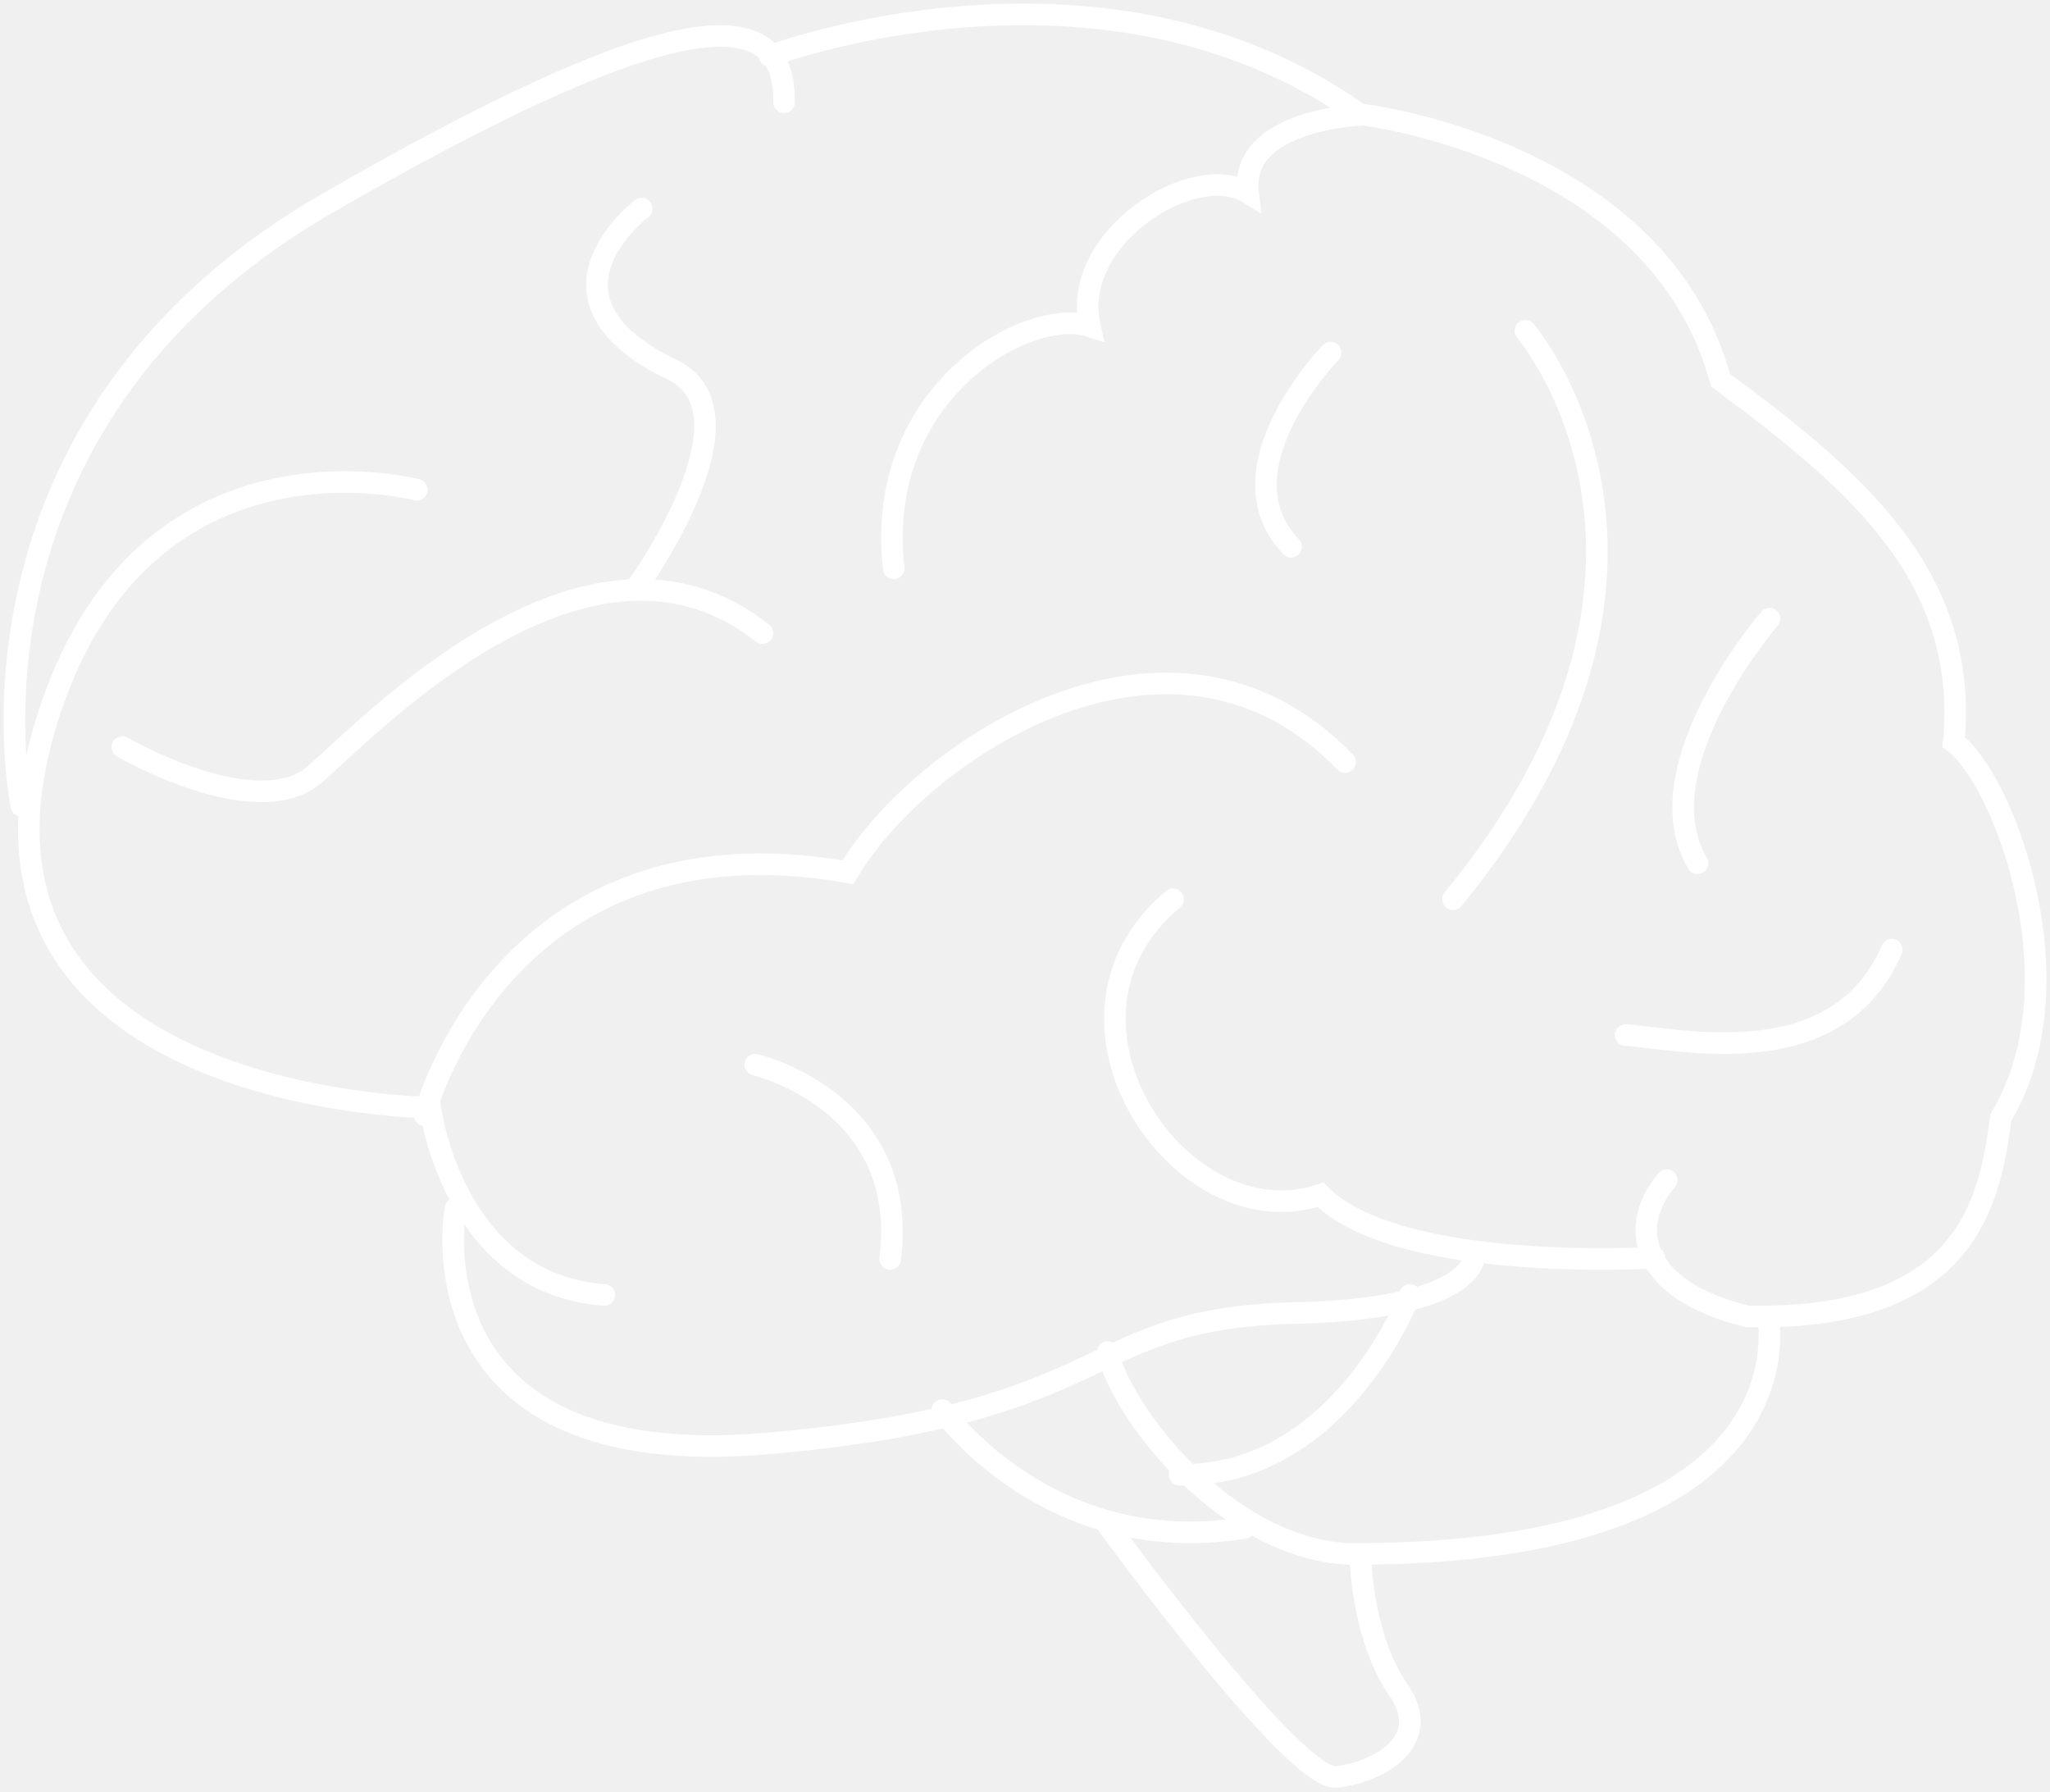
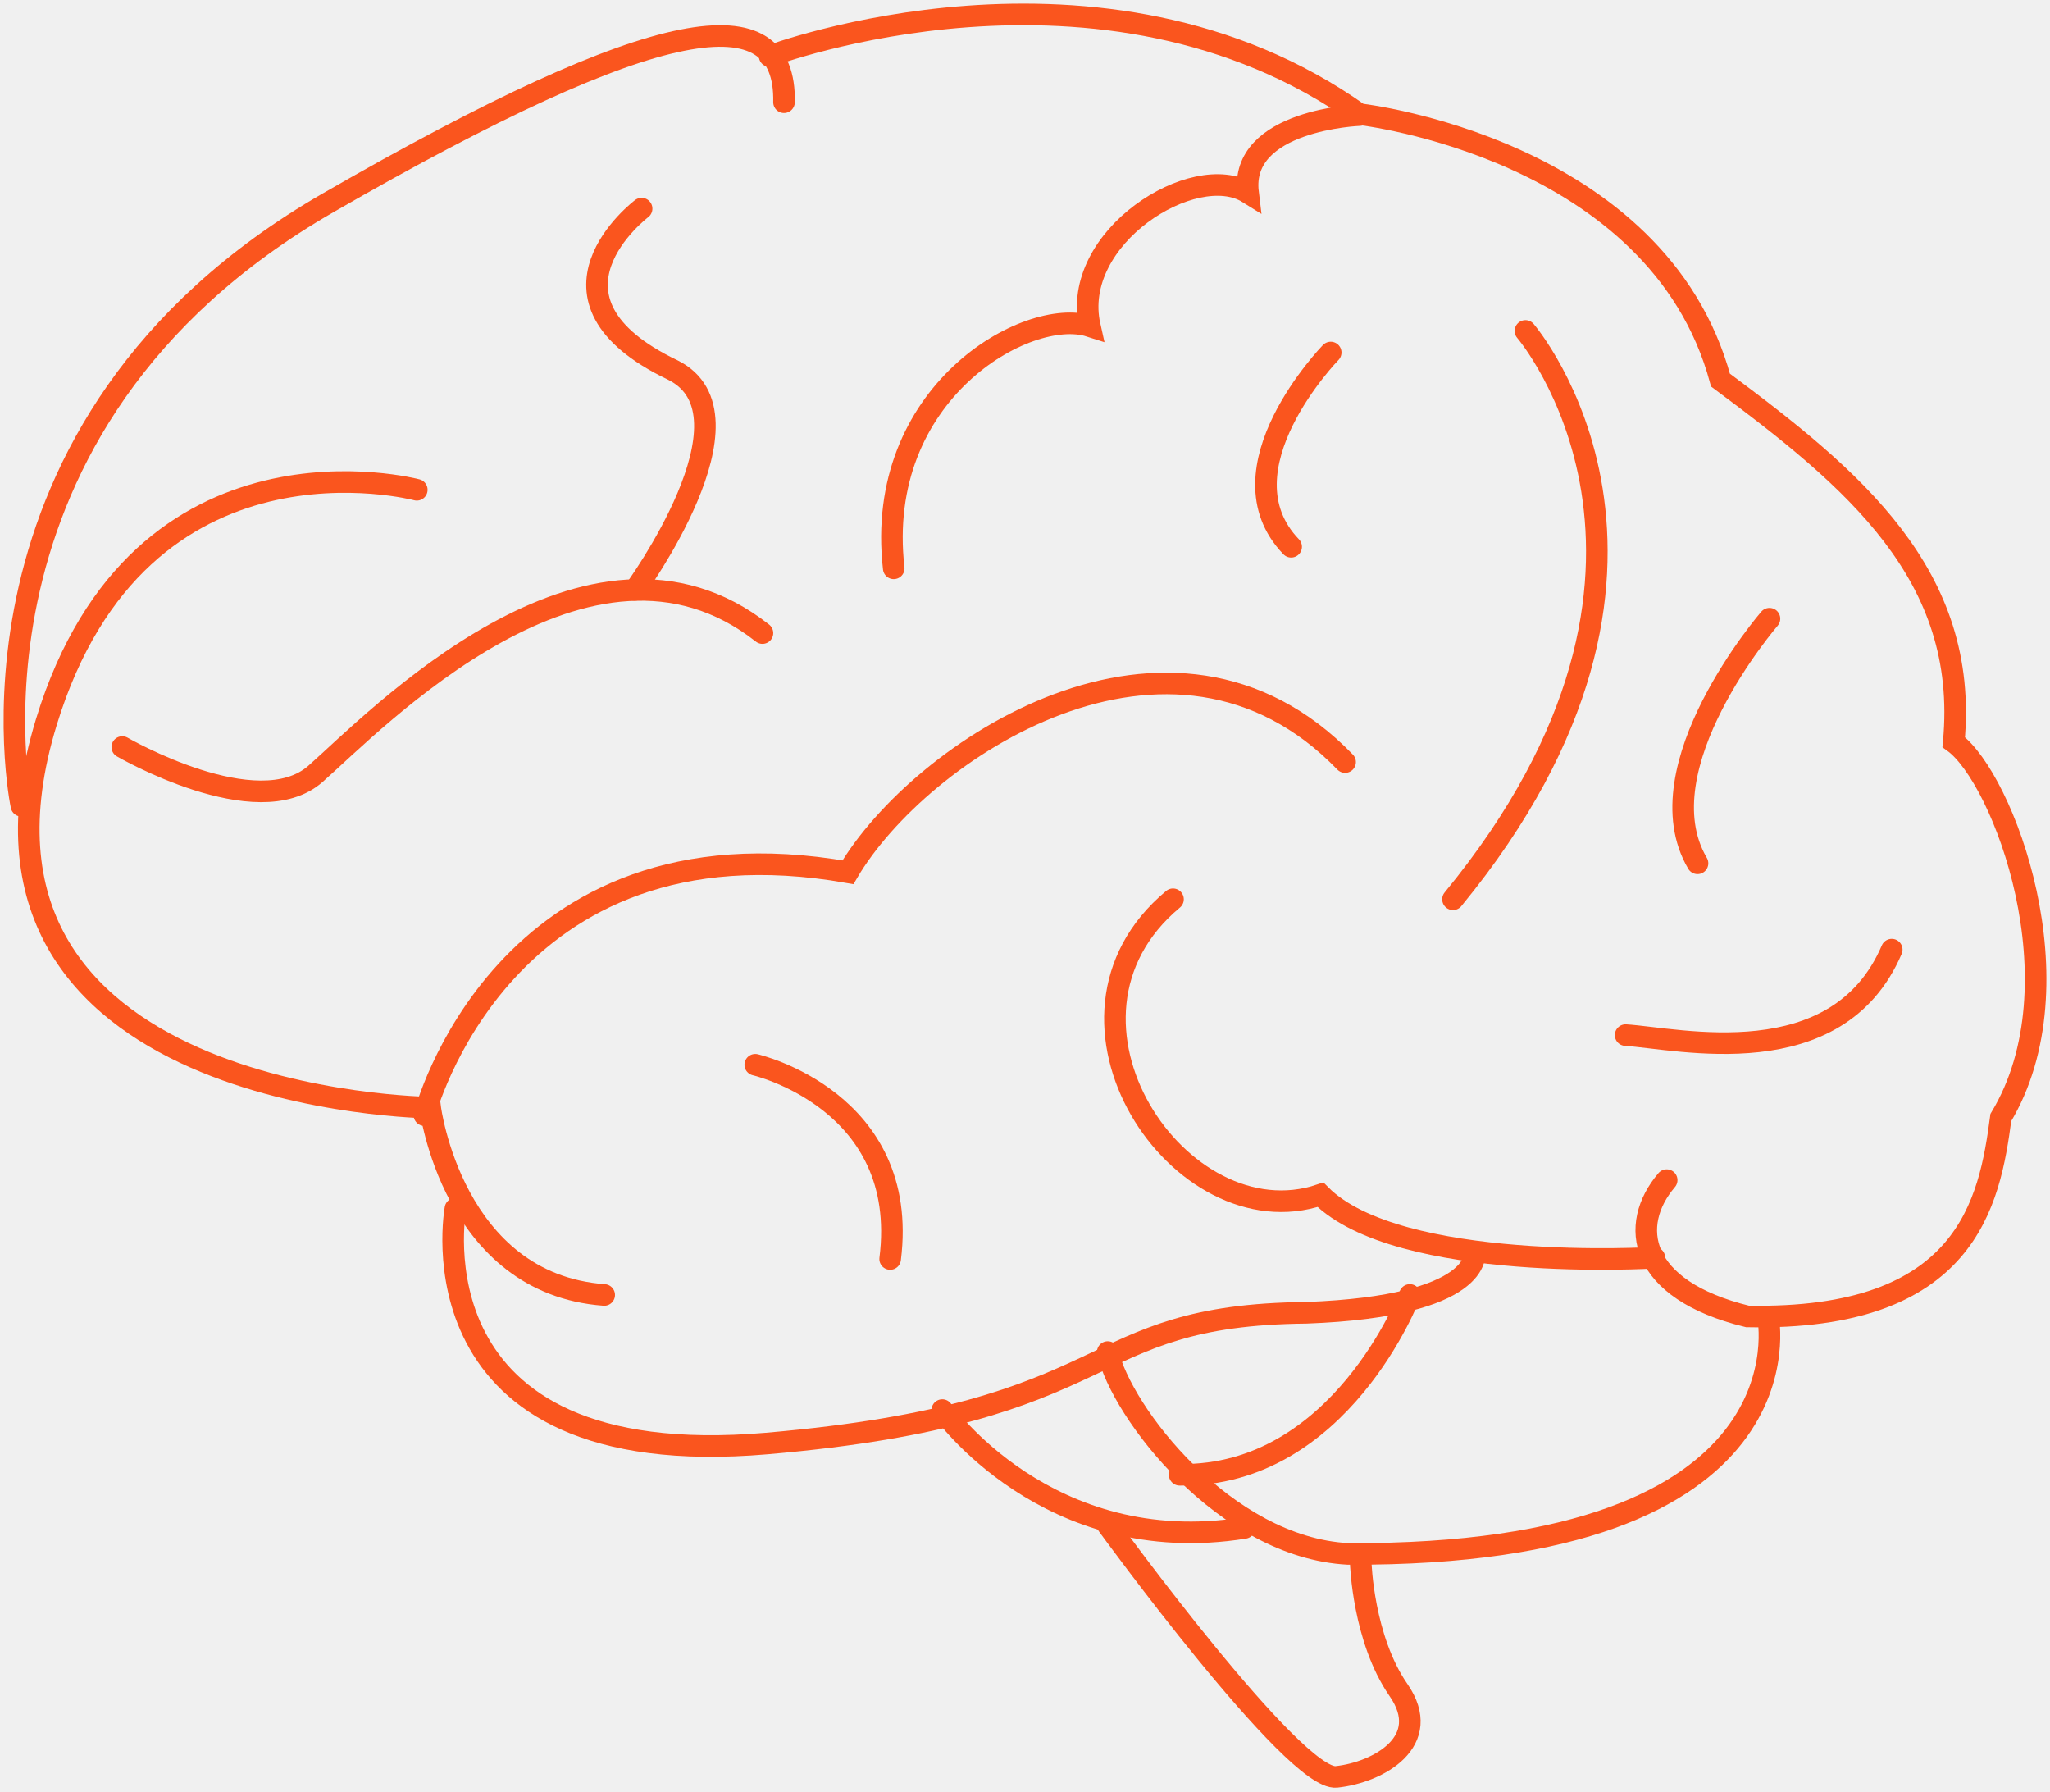
<svg xmlns="http://www.w3.org/2000/svg" width="285px" height="249px" viewBox="0 0 285 249" version="1.1">
-   <g id="Page-1" stroke="none" stroke-width="1" fill="none" fill-rule="evenodd" stroke-linecap="round">
-     <g id="FDO-site-2" transform="translate(-329, -1036)" stroke="#FFFFFF" stroke-width="3">
-       <g id="Group-2" transform="translate(320, 1035)">
-         <g id="Group-37" transform="translate(11, 3)">
-           <path d="M55.945,66.082 C55.945,66.082 17.484,55.85 4.458,98.323 C-11.787,151.285 57.806,151.957 57.806,151.957 C57.806,151.957 60.908,176.449 82,178" id="Stroke-1" />
-           <path d="M0.977,110 C0.977,110 -10.282,57.226 43.632,26.18 C89.995,-0.52 107.305,-2.692 106.996,12.209" id="Stroke-3" />
-           <path d="M105,5.798 C105,5.798 151.142,-11.597 186.997,13.873 C186.997,13.873 228.462,18.532 237.192,50.836 C255.587,64.502 271.799,77.859 269.617,101.156 C276.475,106.125 287.387,134.701 276.164,153.338 C274.605,165.142 271.487,181.603 240.933,180.983 C225.657,177.255 224.409,168.247 229.71,162.036" id="Stroke-5" />
-           <path d="M228,172.821 C228,172.821 192.41,175.009 181.578,164.075 C162.081,170.634 141.114,139.633 161.075,123" id="Stroke-7" />
-           <path d="M61.316,166 C61.316,166 54.465,202.962 104.596,198.65 C154.727,194.338 147.565,180.786 179.636,180.477 C204.235,179.553 202.989,172.16 202.989,172.16" id="Stroke-9" />
-           <path d="M57,153 C57,153 67.847,110.804 115.886,119.243 C125.804,102.364 160.826,78.923 185,103.927" id="Stroke-11" />
-           <path d="M15,101.84 C15,101.84 33.737,112.713 41.857,105.568 C49.975,98.423 79.954,67.048 104,85.997" id="Stroke-13" />
-           <path d="M87.201,27 C87.201,27 70.684,39.47 91.564,49.447 C104.03,55.682 86.266,80 86.266,80" id="Stroke-15" />
-           <path d="M187,14 C187,14 170.269,14.619 171.509,24.808 C164.073,20.176 146.724,30.984 149.512,43.339 C140.837,40.558 119.46,52.603 122.249,77" id="Stroke-17" />
-           <path d="M210.072,44 C210.072,44 238.085,76.604 200,123" id="Stroke-19" />
-           <path d="M243.792,181 C243.792,181 250.662,214.306 185.407,213.998 C168.236,213.073 153.874,194.261 152,185.934" id="Stroke-21" />
-           <path d="M129,194 C129,194 143.622,214.797 171,210.386" id="Stroke-23" />
-           <path d="M194,178 C194,178 184.369,203.313 162,202.997" id="Stroke-25" />
-           <path d="M152,210 C152,210 177.921,245.611 183.783,244.992 C189.646,244.373 197.361,240.037 192.424,232.916 C187.487,225.793 187.177,215.264 187.177,215.264" id="Stroke-27" />
-           <path d="M183,47 C183,47 167.168,63.263 177.5,74" id="Stroke-29" />
-           <path d="M103,146 C103,146 124.53,150.973 121.753,173" id="Stroke-31" />
-           <path d="M244,84 C244,84 226.139,104.675 233.998,118" id="Stroke-33" />
-           <path d="M261,130 C253.416,147.704 231.353,142.347 224,141.88" id="Stroke-35" />
+   <g fill="none" fill-rule="evenodd" stroke-linecap="round" stroke="#FA551E" stroke-width="3">
+     <g transform="translate(-329, -1036)">
+       <g transform="translate(320, 1035)">
+         <g transform="translate(11, 3)">
+           <path d="M55.945,66.082 C55.945,66.082 17.484,55.85 4.458,98.323 C-11.787,151.285 57.806,151.957 57.806,151.957 C57.806,151.957 60.908,176.449 82,178" />
+           <path d="M0.977,110 C0.977,110 -10.282,57.226 43.632,26.18 C89.995,-0.52 107.305,-2.692 106.996,12.209" />
+           <path d="M105,5.798 C105,5.798 151.142,-11.597 186.997,13.873 C186.997,13.873 228.462,18.532 237.192,50.836 C255.587,64.502 271.799,77.859 269.617,101.156 C276.475,106.125 287.387,134.701 276.164,153.338 C274.605,165.142 271.487,181.603 240.933,180.983 C225.657,177.255 224.409,168.247 229.71,162.036" />
+           <path d="M228,172.821 C228,172.821 192.41,175.009 181.578,164.075 C162.081,170.634 141.114,139.633 161.075,123" />
+           <path d="M61.316,166 C61.316,166 54.465,202.962 104.596,198.65 C154.727,194.338 147.565,180.786 179.636,180.477 C204.235,179.553 202.989,172.16 202.989,172.16" />
+           <path d="M57,153 C57,153 67.847,110.804 115.886,119.243 C125.804,102.364 160.826,78.923 185,103.927" />
+           <path d="M15,101.84 C15,101.84 33.737,112.713 41.857,105.568 C49.975,98.423 79.954,67.048 104,85.997" />
+           <path d="M87.201,27 C87.201,27 70.684,39.47 91.564,49.447 C104.03,55.682 86.266,80 86.266,80" />
+           <path d="M187,14 C187,14 170.269,14.619 171.509,24.808 C164.073,20.176 146.724,30.984 149.512,43.339 C140.837,40.558 119.46,52.603 122.249,77" />
+           <path d="M210.072,44 C210.072,44 238.085,76.604 200,123" />
+           <path d="M243.792,181 C243.792,181 250.662,214.306 185.407,213.998 C168.236,213.073 153.874,194.261 152,185.934" />
+           <path d="M129,194 C129,194 143.622,214.797 171,210.386" />
+           <path d="M194,178 C194,178 184.369,203.313 162,202.997" />
+           <path d="M152,210 C152,210 177.921,245.611 183.783,244.992 C189.646,244.373 197.361,240.037 192.424,232.916 C187.487,225.793 187.177,215.264 187.177,215.264" />
+           <path d="M183,47 C183,47 167.168,63.263 177.5,74" />
+           <path d="M103,146 C103,146 124.53,150.973 121.753,173" />
+           <path d="M244,84 C244,84 226.139,104.675 233.998,118" />
+           <path d="M261,130 C253.416,147.704 231.353,142.347 224,141.88" />
        </g>
      </g>
    </g>
  </g>
</svg>
